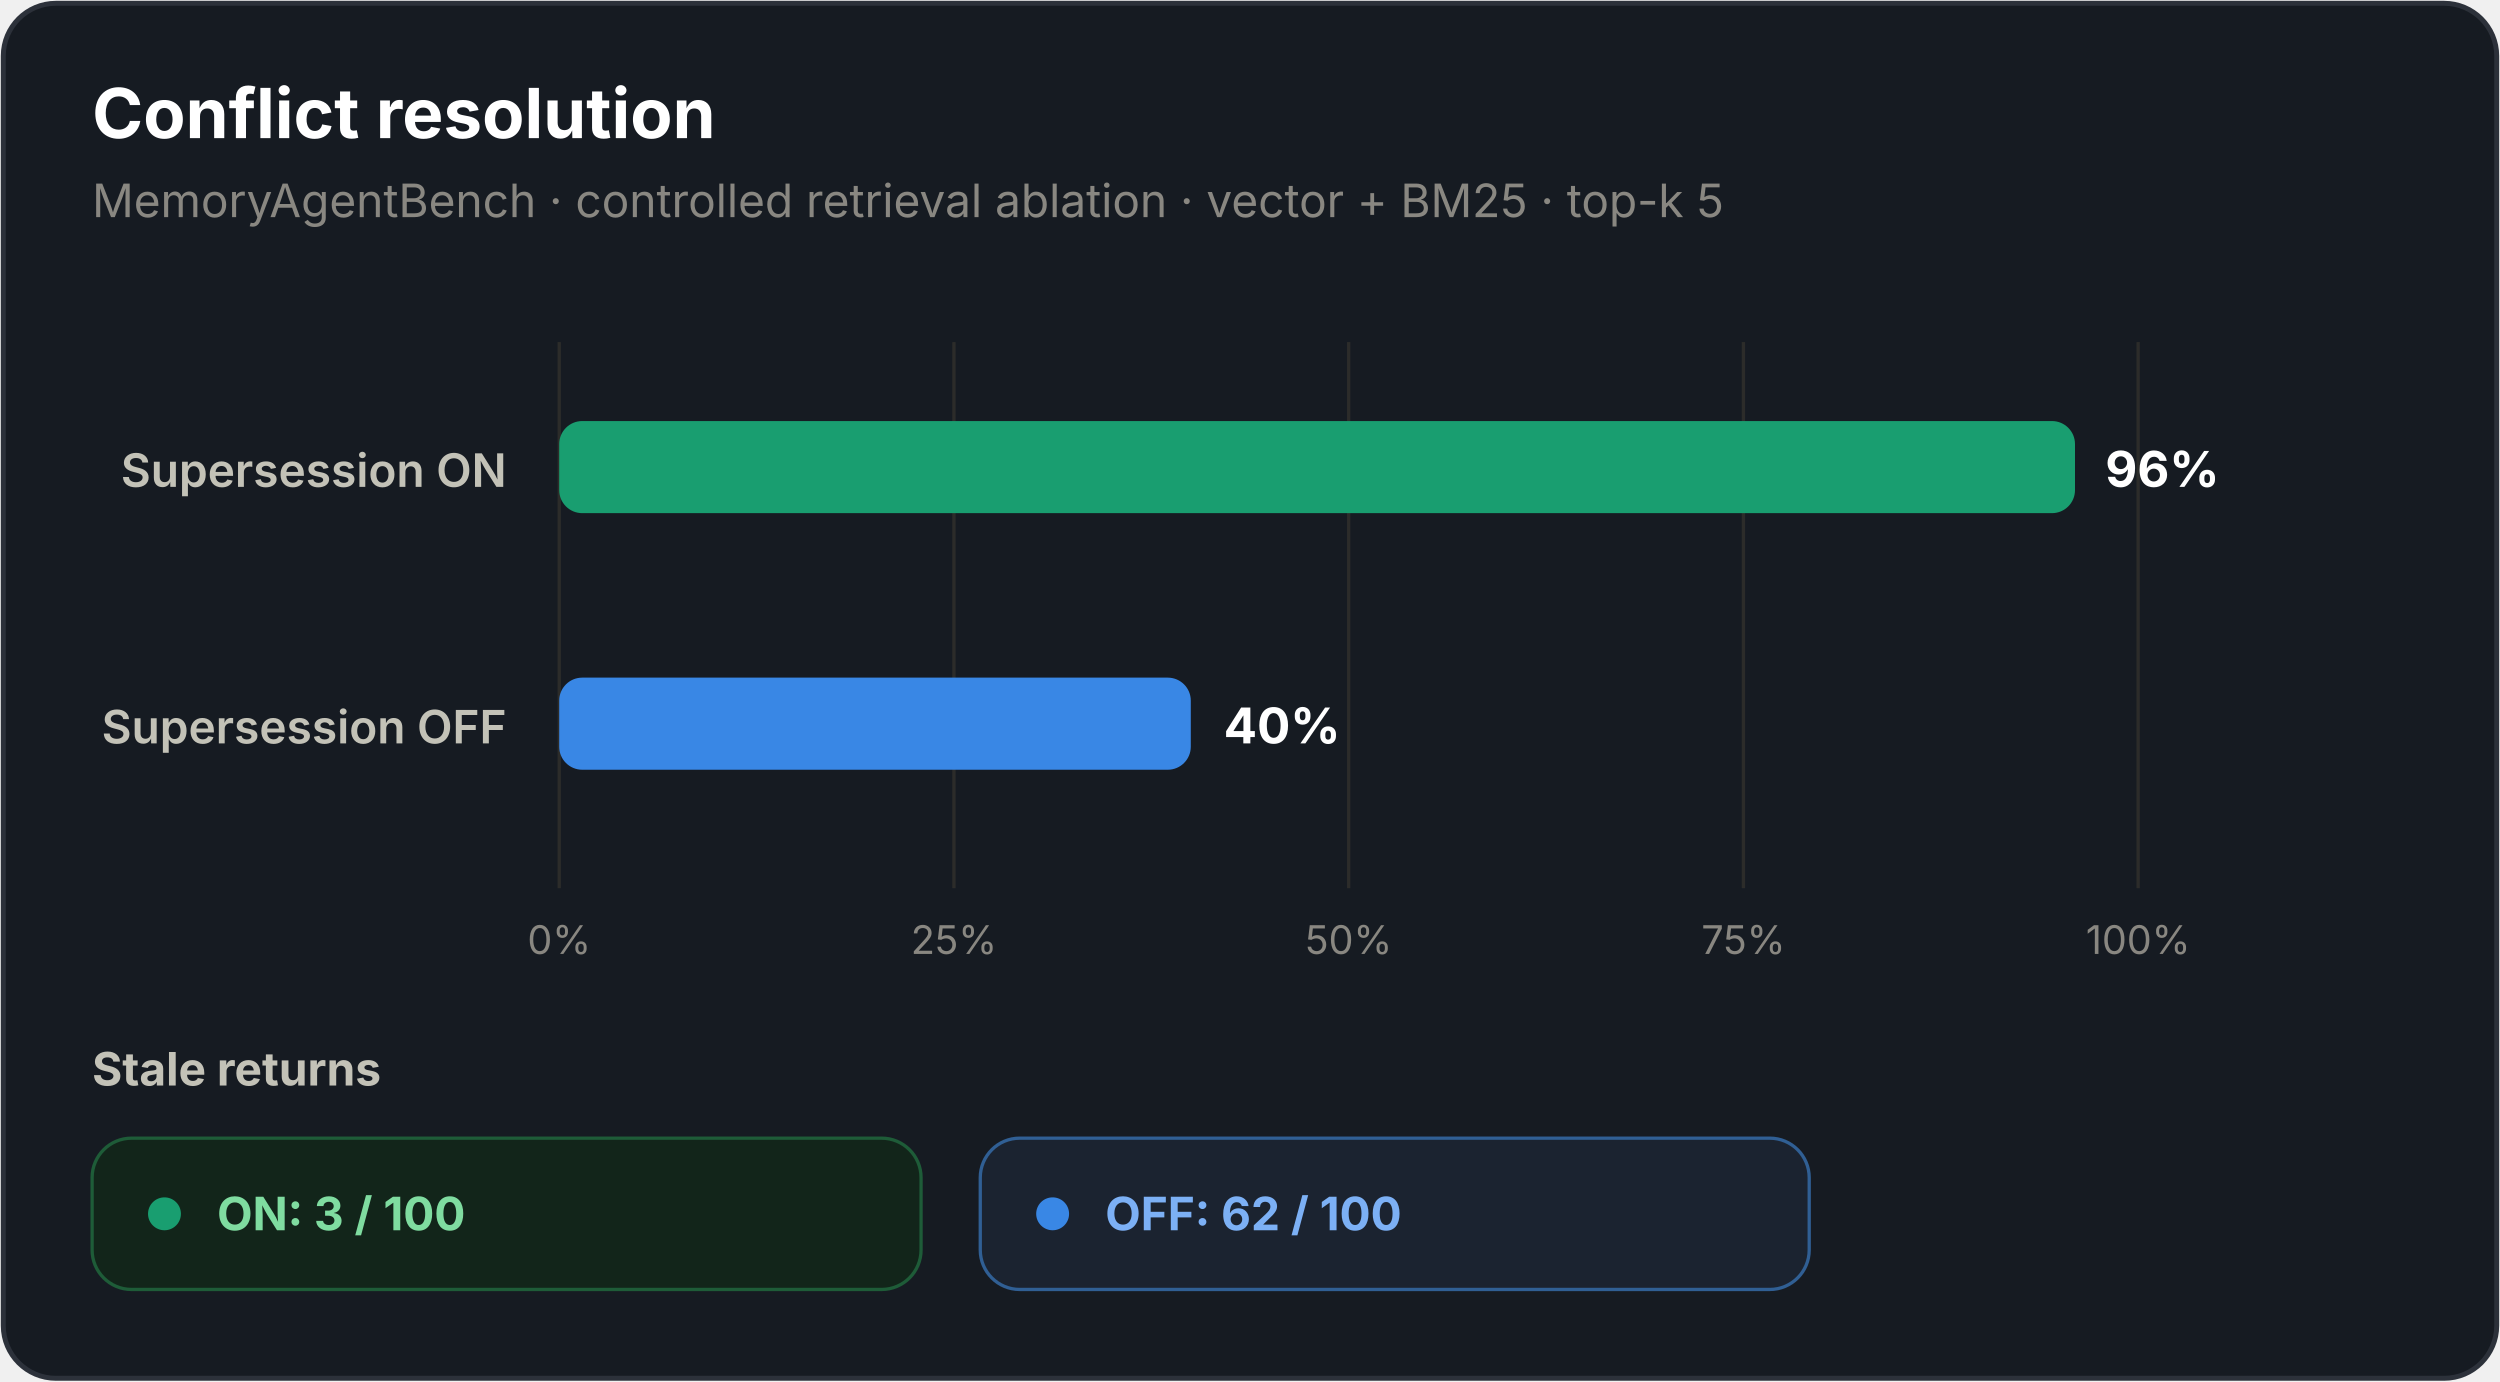
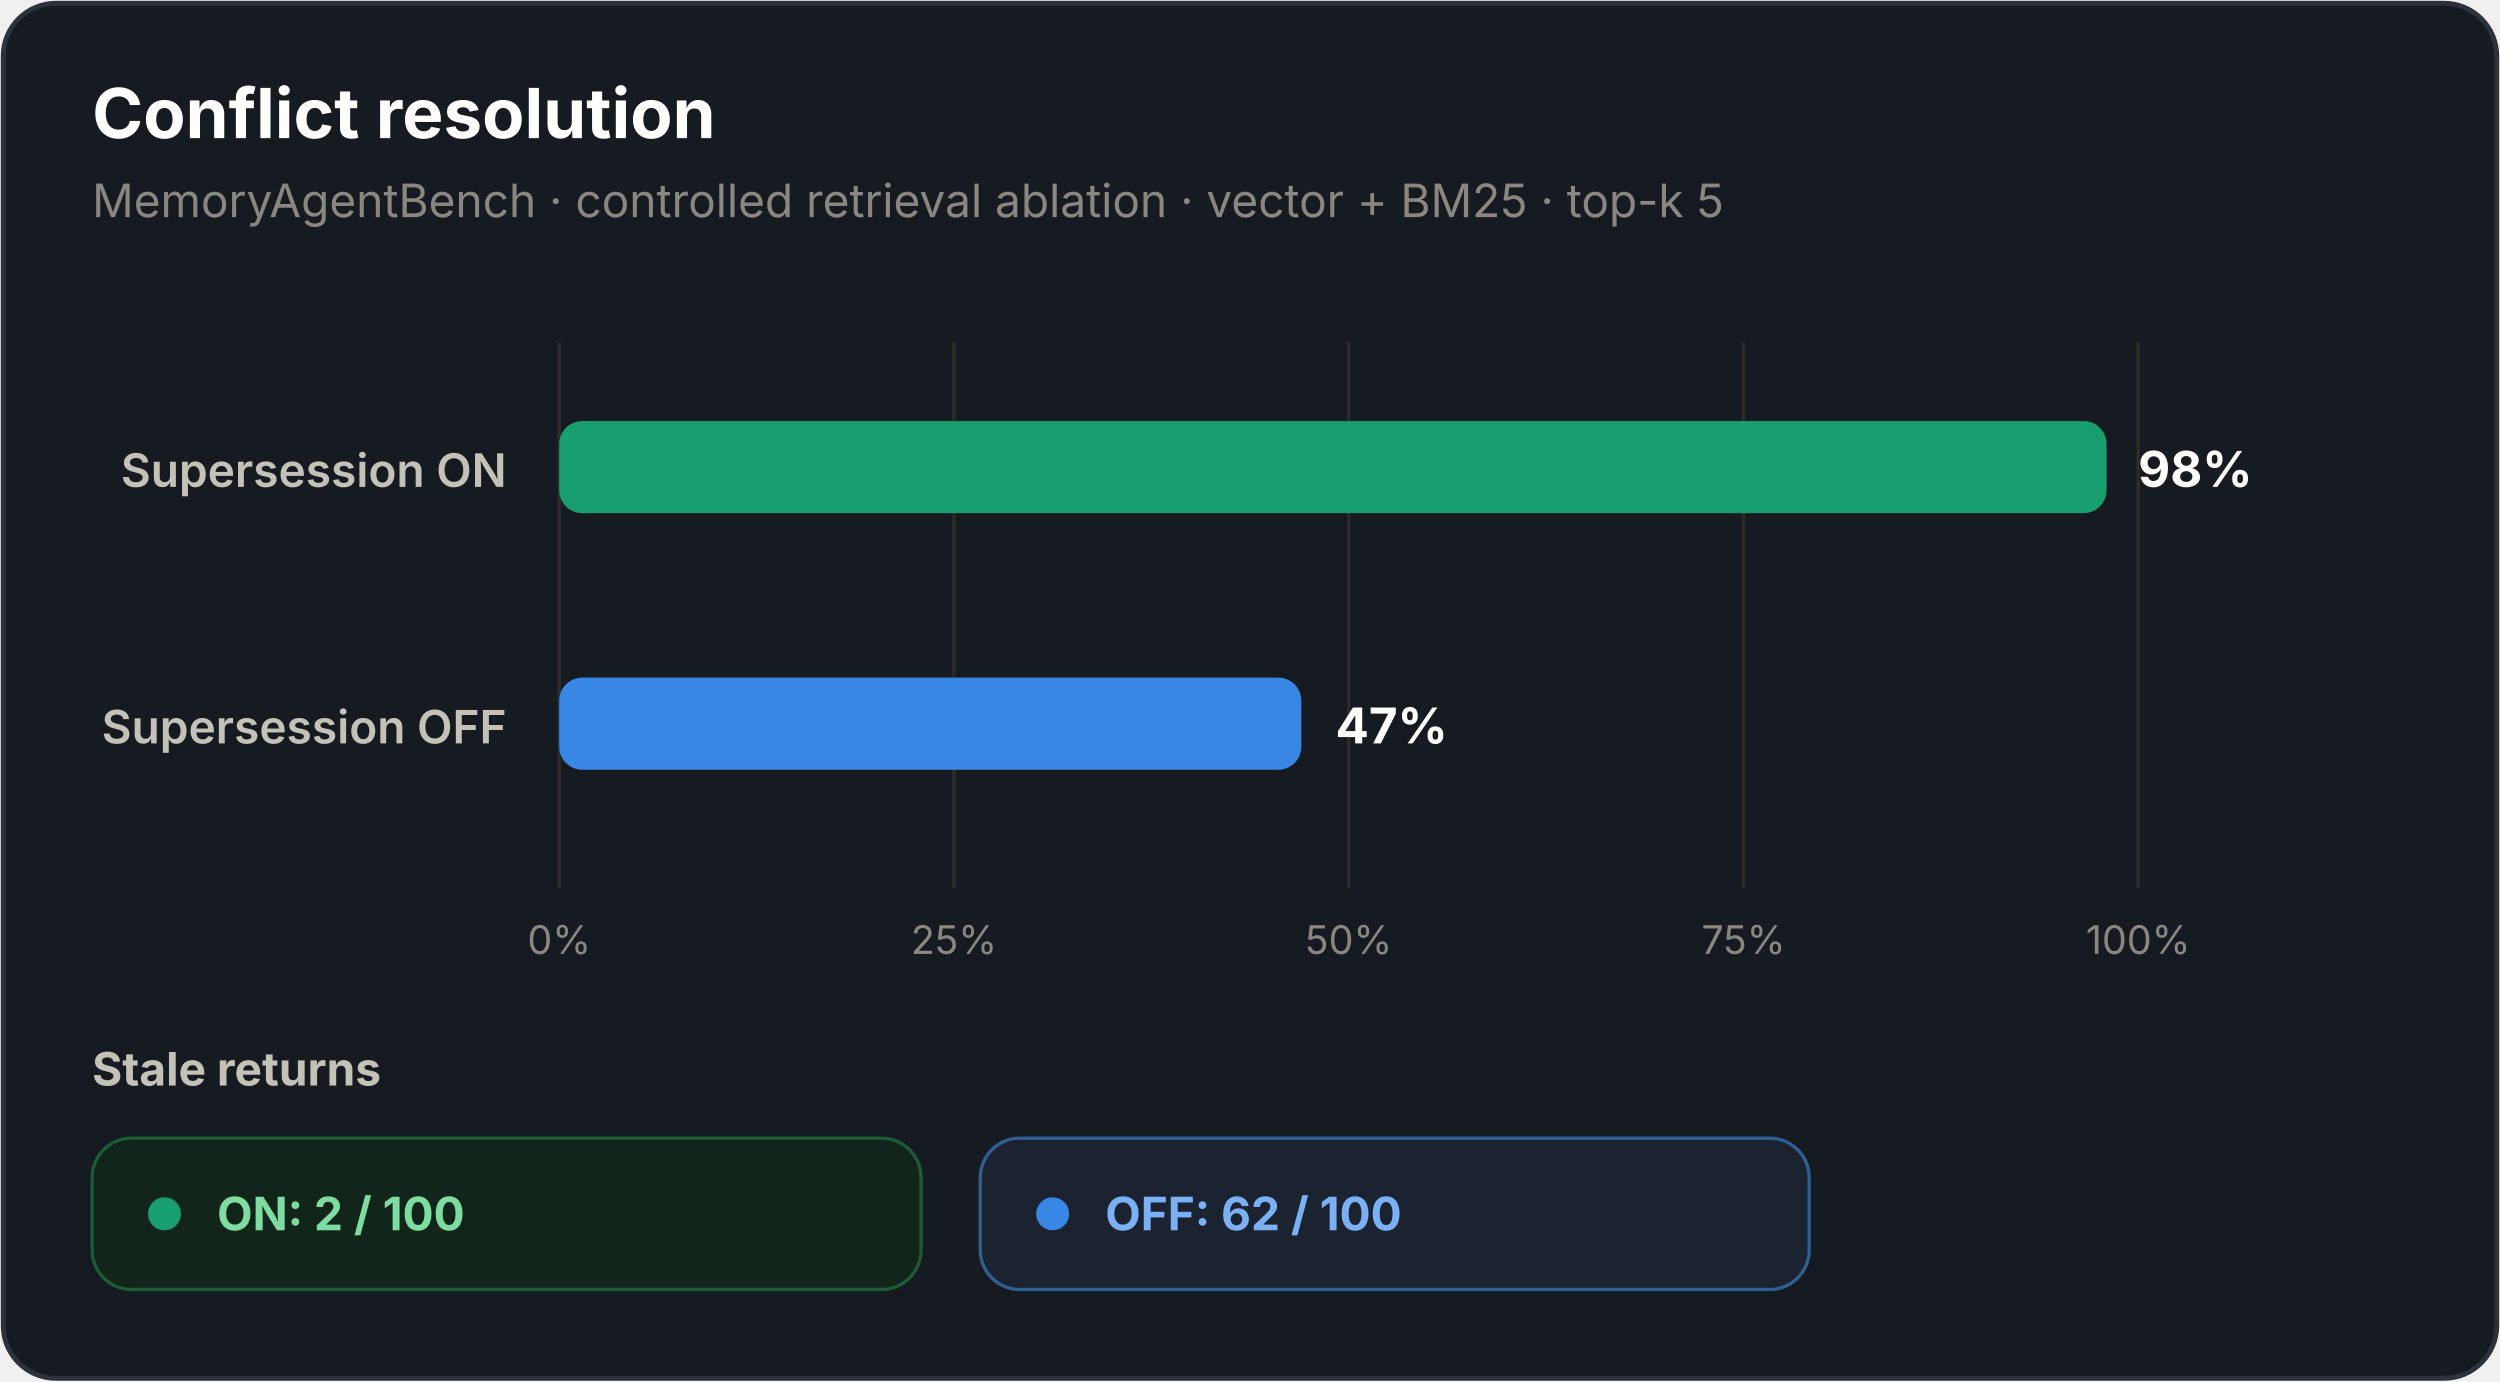
- <svg xmlns="http://www.w3.org/2000/svg" width="760" height="420" viewBox="0 0 760 420" fill="none" font-family="system-ui, -apple-system, 'Segoe UI', sans-serif" role="img" aria-label="MemoryAgentBench conflict-resolution ablation: supersession on achieved 96 percent top-1 accuracy with 3 stale returns out of 100; supersession off achieved 40 percent top-1 accuracy with 62 stale returns out of 100">
+ <svg xmlns="http://www.w3.org/2000/svg" width="760" height="420" viewBox="0 0 760 420" fill="none" font-family="system-ui, -apple-system, 'Segoe UI', sans-serif" role="img" aria-label="MemoryAgentBench conflict-resolution ablation: supersession on achieved 98 percent top-1 accuracy with 2 stale returns out of 100; supersession off achieved 47 percent top-1 accuracy with 62 stale returns out of 100">
  <rect x="1" y="1" width="758" height="418" rx="16" fill="#161b22" stroke="#2c313a" stroke-width="1.5" />
  <text x="28" y="42" font-size="21" font-weight="700" fill="#ffffff">Conflict resolution</text>
  <text x="28" y="66" font-size="14" fill="#898781">MemoryAgentBench · controlled retrieval ablation · vector + BM25 · top-k 5</text>
  <g stroke="#2c2c2a" stroke-width="1">
    <line x1="170" y1="104" x2="170" y2="270" />
    <line x1="290" y1="104" x2="290" y2="270" />
    <line x1="410" y1="104" x2="410" y2="270" />
    <line x1="530" y1="104" x2="530" y2="270" />
    <line x1="650" y1="104" x2="650" y2="270" />
  </g>
  <g font-size="12" fill="#898781" text-anchor="middle">
    <text x="170" y="290">0%</text>
    <text x="290" y="290">25%</text>
    <text x="410" y="290">50%</text>
    <text x="530" y="290">75%</text>
    <text x="650" y="290">100%</text>
  </g>
  <g font-size="14" fill="#c3c2b7" text-anchor="end" font-weight="600">
    <text x="154" y="148">Supersession ON</text>
    <text x="154" y="226">Supersession OFF</text>
  </g>
-   <rect x="170" y="128" width="460.8" height="28" rx="7" fill="#199e70" />
-   <rect x="170" y="206" width="192" height="28" rx="7" fill="#3987e5" />
+   <rect x="170" y="128" width="470.4" height="28" rx="7" fill="#199e70" />
+   <rect x="170" y="206" width="225.6" height="28" rx="7" fill="#3987e5" />
  <g font-size="15" font-weight="700" fill="#ffffff">
-     <text x="640" y="148">96%</text>
-     <text x="372" y="226">40%</text>
+     <text x="650" y="148">98%</text>
+     <text x="406" y="226">47%</text>
  </g>
  <text x="28" y="330" font-size="14" font-weight="700" fill="#c3c2b7">Stale returns</text>
  <g transform="translate(28,346)" font-size="14" font-weight="700">
    <g>
      <rect x="0" y="0" width="252" height="46" rx="12" fill="#12251a" stroke="#1e5c38" />
      <circle cx="22" cy="23" r="5" fill="#199e70" />
-       <text x="38" y="28" fill="#7fdca0">ON: 3 / 100</text>
+       <text x="38" y="28" fill="#7fdca0">ON: 2 / 100</text>
    </g>
    <g transform="translate(270,0)">
      <rect x="0" y="0" width="252" height="46" rx="12" fill="#1b2330" stroke="#305f94" />
      <circle cx="22" cy="23" r="5" fill="#3987e5" />
      <text x="38" y="28" fill="#7cb0f5">OFF: 62 / 100</text>
    </g>
  </g>
</svg>
